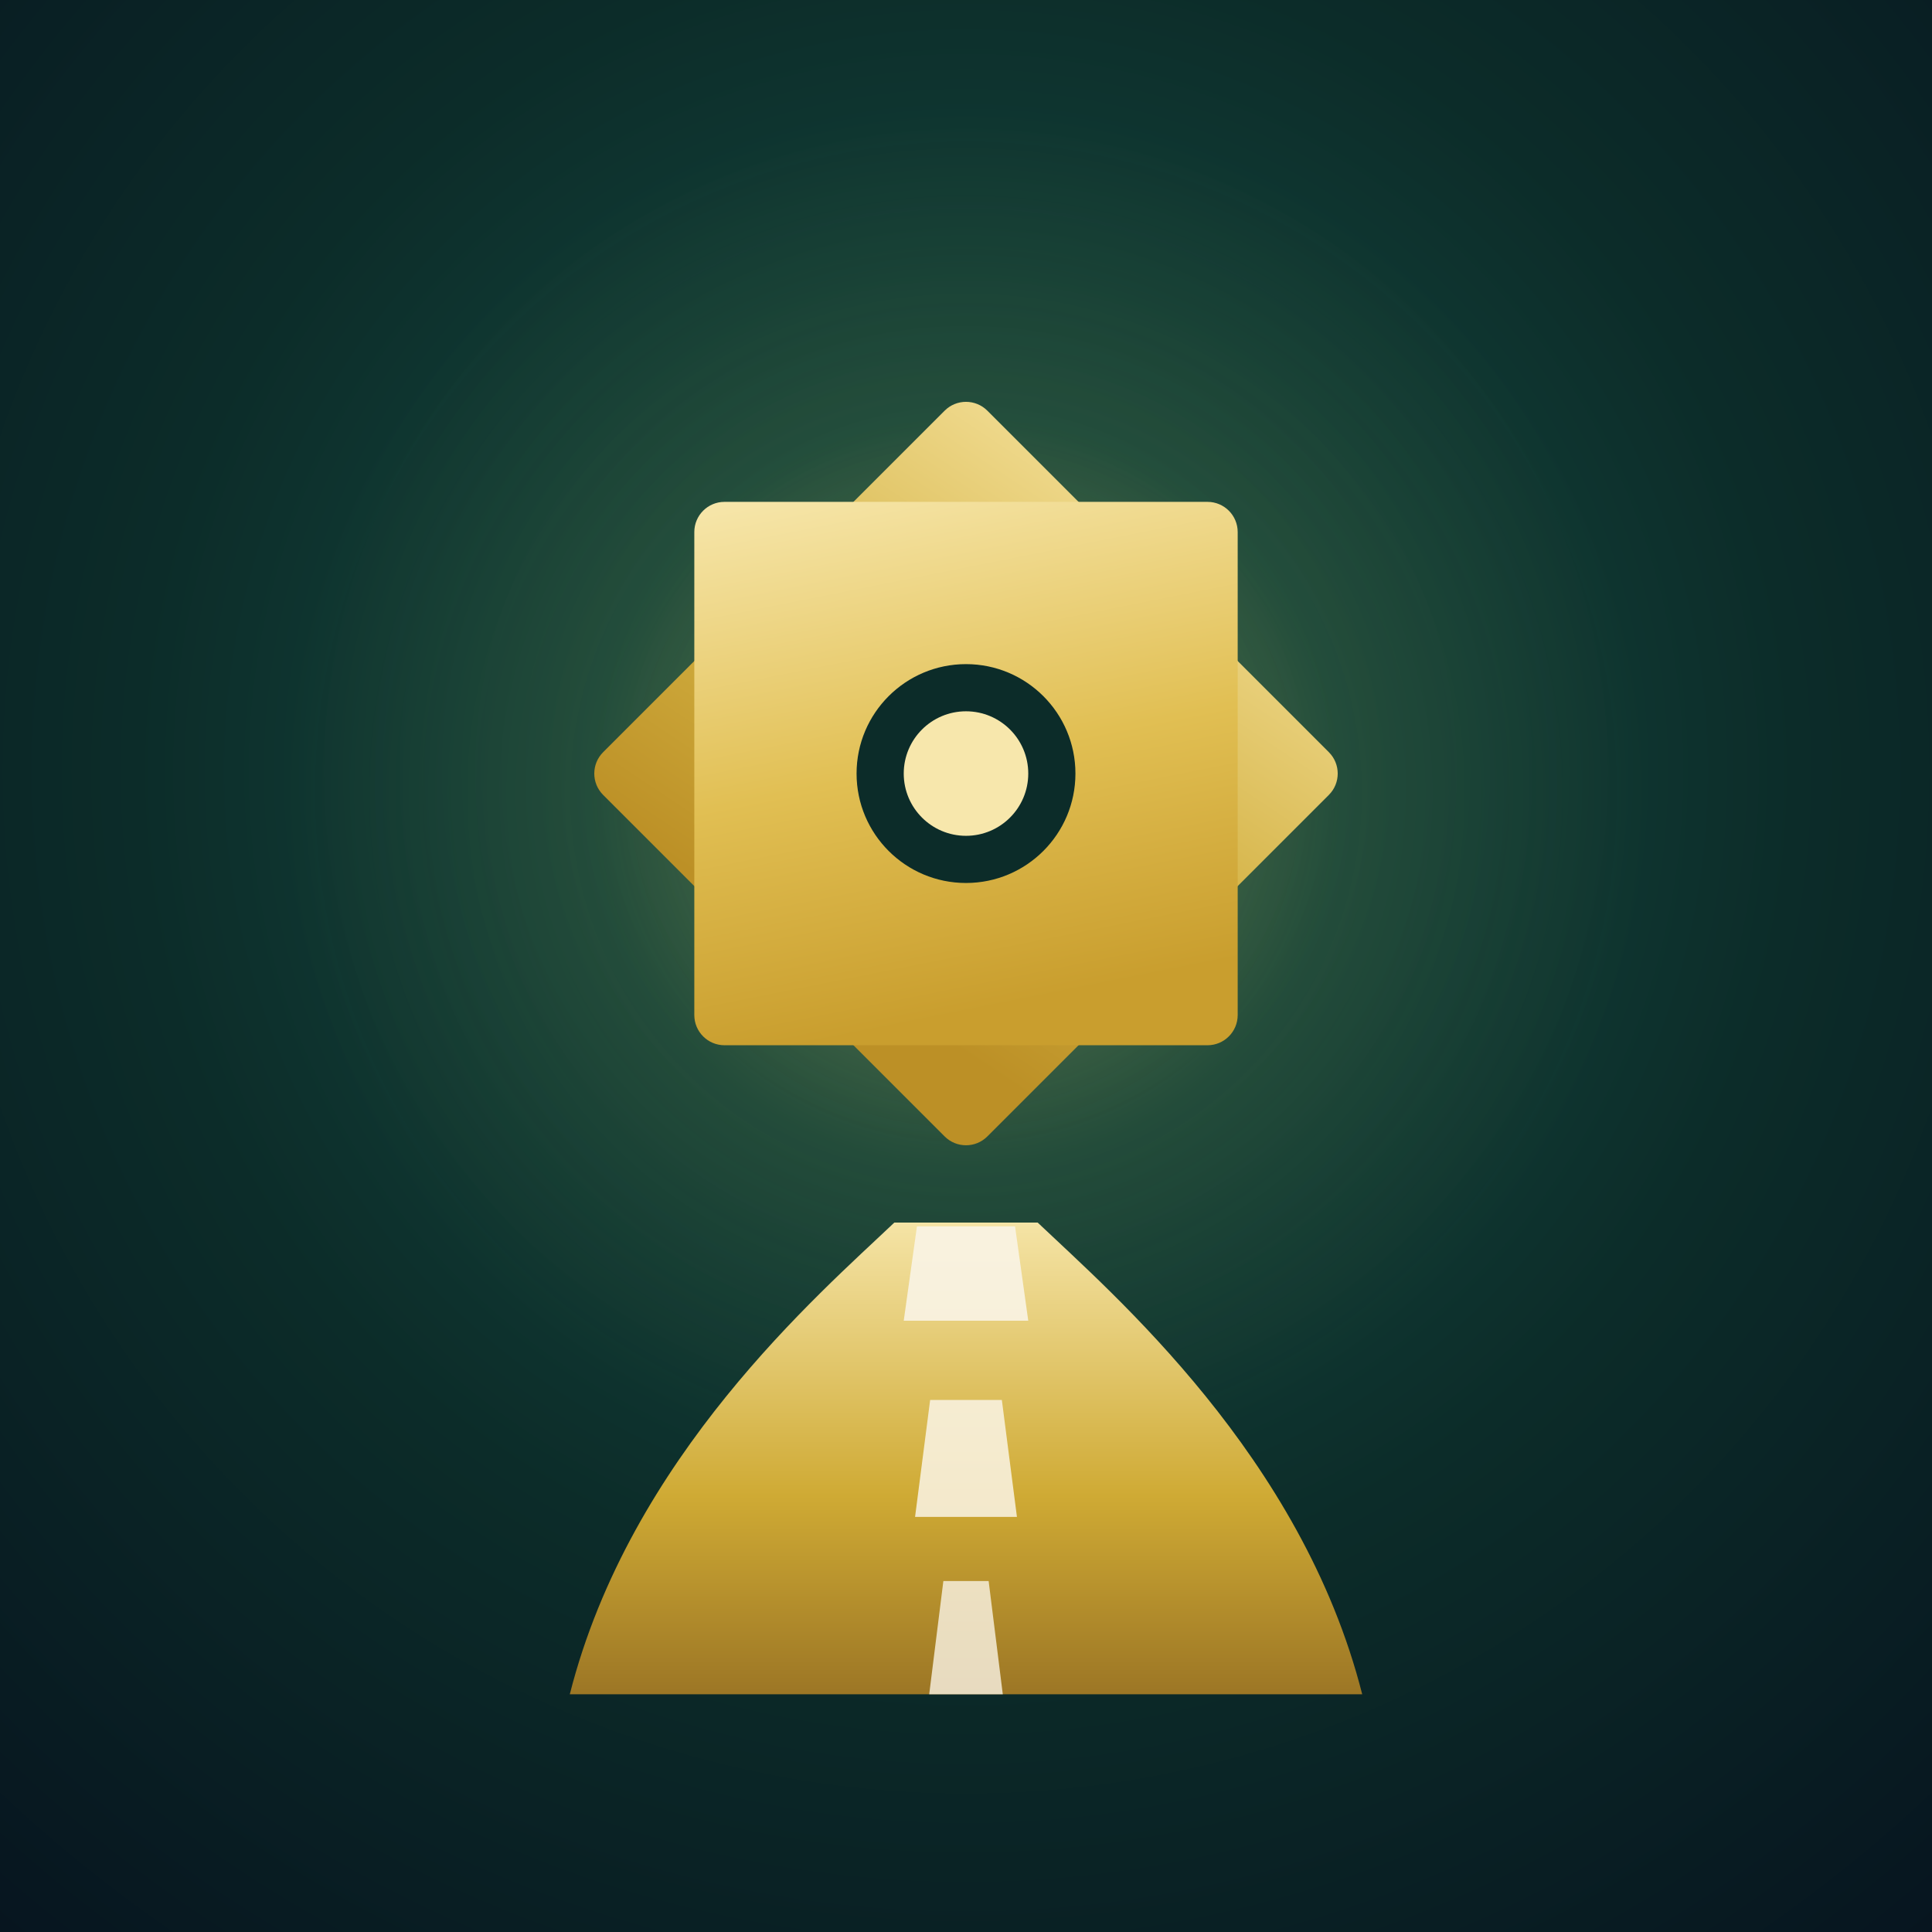
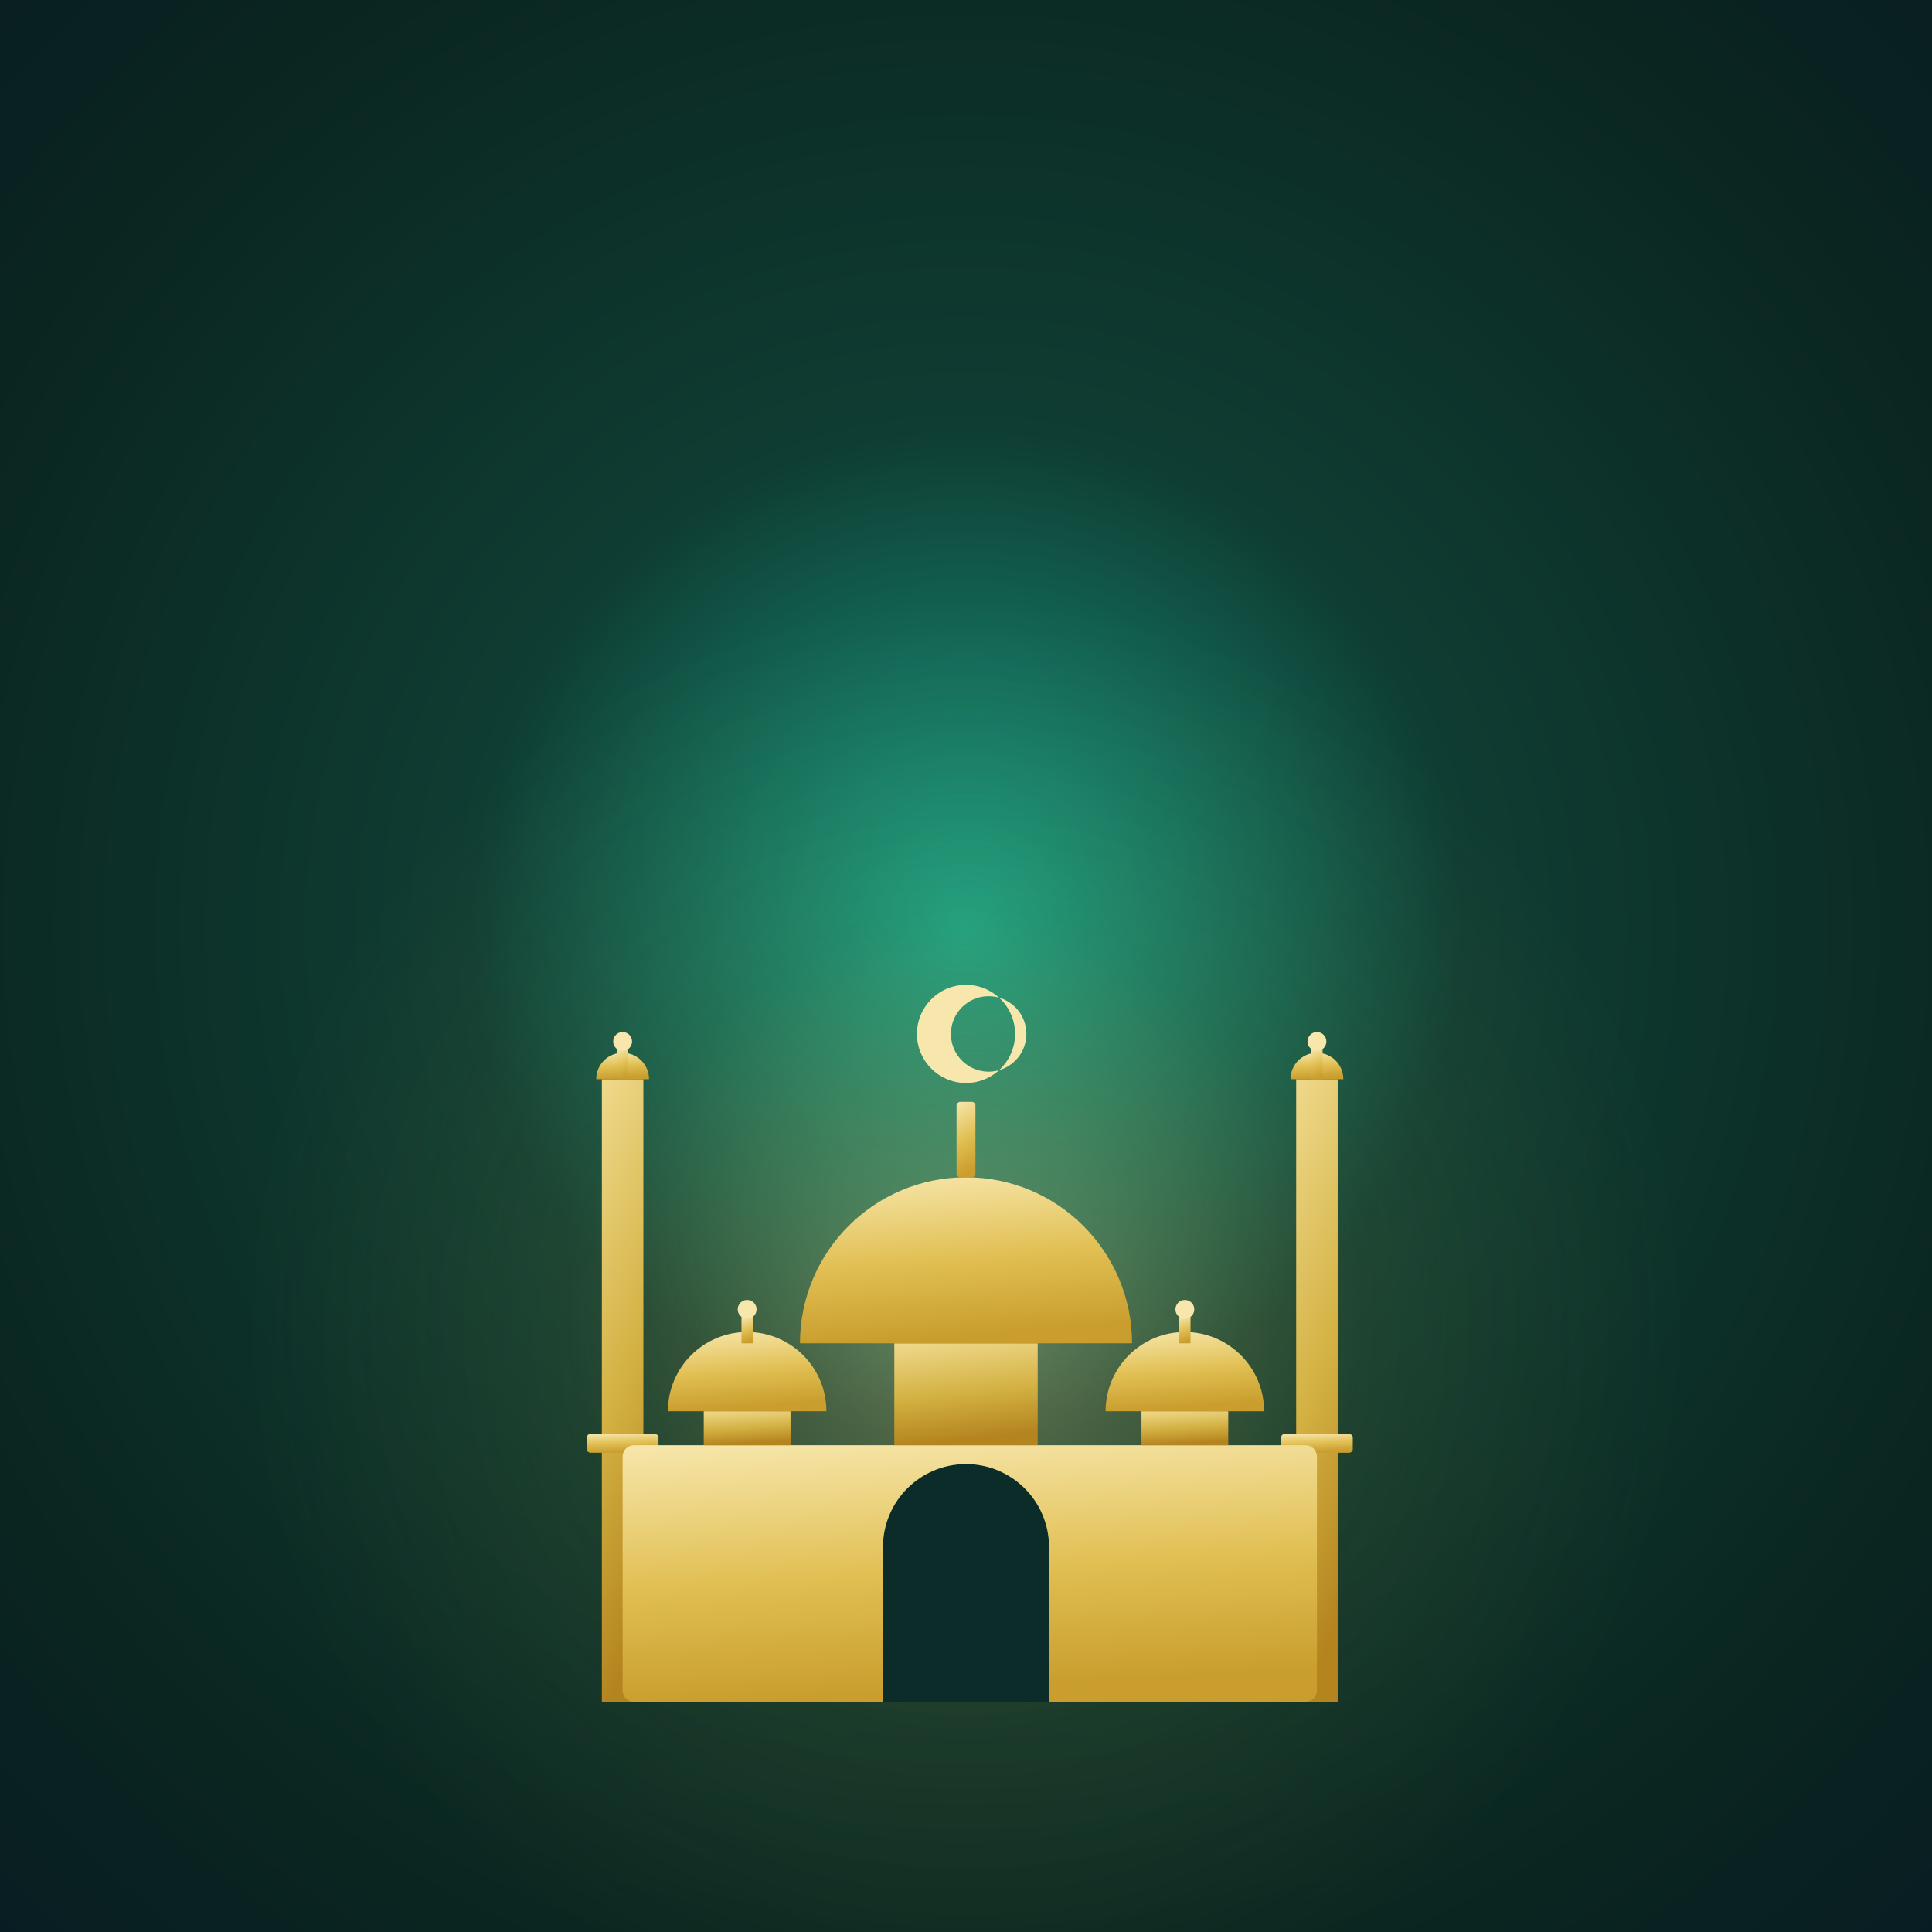
<svg xmlns="http://www.w3.org/2000/svg" width="1024" height="1024" viewBox="0 0 1024 1024">
  <defs>
-     <radialGradient id="bg" cx="50%" cy="40%" r="82%">
-       <stop offset="0%" stop-color="#17564A" />
-       <stop offset="52%" stop-color="#0C2C29" />
-       <stop offset="100%" stop-color="#06121E" />
+     <radialGradient id="bg" cx="50%" cy="48%" r="85%">
+       <stop offset="0%" stop-color="#16A085" />
+       <stop offset="30%" stop-color="#0F3D33" />
+       <stop offset="65%" stop-color="#0A2620" />
+       <stop offset="100%" stop-color="#071625" />
    </radialGradient>
-     <linearGradient id="road" x1="0" y1="1" x2="0" y2="0">
-       <stop offset="0%" stop-color="#9C7625" />
-       <stop offset="42%" stop-color="#CFAA34" />
-       <stop offset="100%" stop-color="#F5E4A6" />
-     </linearGradient>
-     <linearGradient id="sqA" x1="0" y1="0" x2="0.2" y2="1">
+     <linearGradient id="gA" x1="0" y1="0" x2="0.15" y2="1">
      <stop offset="0%" stop-color="#F7E7AC" />
      <stop offset="55%" stop-color="#E1BF53" />
      <stop offset="100%" stop-color="#C99E2E" />
    </linearGradient>
-     <linearGradient id="sqB" x1="0" y1="0" x2="0.2" y2="1">
+     <linearGradient id="gB" x1="0" y1="0" x2="0.15" y2="1">
      <stop offset="0%" stop-color="#EFD98C" />
      <stop offset="55%" stop-color="#D3B142" />
-       <stop offset="100%" stop-color="#BC9026" />
+       <stop offset="100%" stop-color="#B4841F" />
    </linearGradient>
    <radialGradient id="glow" cx="50%" cy="50%" r="50%">
-       <stop offset="0%" stop-color="#F6DE94" stop-opacity="0.40" />
-       <stop offset="55%" stop-color="#D4AF37" stop-opacity="0.09" />
+       <stop offset="0%" stop-color="#F6DE94" stop-opacity="0.38" />
+       <stop offset="55%" stop-color="#D4AF37" stop-opacity="0.08" />
      <stop offset="100%" stop-color="#D4AF37" stop-opacity="0" />
    </radialGradient>
-     <clipPath id="roadClip">
-       <path d="M 302 898 C 334 772 434 686 474 648 L 550 648 C 590 686 690 772 722 898 Z" />
-     </clipPath>
+     <g id="minaret">
+       <rect x="-11" y="-330" width="22" height="330" fill="url(#gB)" />
+       <rect x="-19" y="-142" width="38" height="10" rx="2" fill="url(#gA)" />
+       <path d="M -14 -330 A 14 14 0 0 1 14 -330 Z" fill="url(#gA)" />
+       <rect x="-3" y="-346" width="6" height="16" fill="url(#gA)" />
+       <circle cx="0" cy="-350" r="5" fill="#F7E7AC" />
+     </g>
+     <g id="sidedome">
+       <rect x="-23" y="-18" width="46" height="18" fill="url(#gB)" />
+       <path d="M -42 -18 A 42 42 0 0 1 42 -18 Z" fill="url(#gA)" />
+       <rect x="-3" y="-68" width="6" height="14" fill="url(#gA)" />
+       <circle cx="0" cy="-72" r="5" fill="#F7E7AC" />
+     </g>
    <g id="mark">
-       <path d="M 302 898 C 334 772 434 686 474 648 L 550 648 C 590 686 690 772 722 898 Z" fill="url(#road)" />
-       <g clip-path="url(#roadClip)">
-         <path d="M486 650 L538 650 L545 700 L479 700 Z" fill="#FAF4E6" fill-opacity="0.9" />
-         <path d="M493 742 L531 742 L539 804 L485 804 Z" fill="#FAF4E6" fill-opacity="0.85" />
-         <path d="M500 838 L524 838 L532 902 L492 902 Z" fill="#FAF4E6" fill-opacity="0.8" />
-       </g>
-       <rect x="368" y="266" width="288" height="288" rx="16" fill="url(#sqB)" transform="rotate(45 512 410)" />
-       <rect x="368" y="266" width="288" height="288" rx="16" fill="url(#sqA)" />
-       <circle cx="512" cy="410" r="58" fill="#0C2C29" />
-       <circle cx="512" cy="410" r="33" fill="#F7E7AC" />
+       <use href="#minaret" transform="translate(330 902)" />
+       <use href="#minaret" transform="translate(698 902)" />
+       <rect x="330" y="766" width="368" height="136" rx="6" fill="url(#gA)" />
+       <use href="#sidedome" transform="translate(396 766)" />
+       <use href="#sidedome" transform="translate(628 766)" />
+       <rect x="474" y="712" width="76" height="54" fill="url(#gB)" />
+       <path d="M 424 712 A 88 88 0 0 1 600 712 Z" fill="url(#gA)" />
+       <rect x="507" y="584" width="10" height="40" rx="2" fill="url(#gA)" />
+       <path fill-rule="evenodd" fill="#F7E7AC" d="M 538 548 A 26 26 0 1 1 486 548 A 26 26 0 1 1 538 548                M 544 548 A 20 20 0 1 0 504 548 A 20 20 0 1 0 544 548" />
+       <path d="M 468 902 L 468 820 A 44 44 0 0 1 556 820 L 556 902 Z" fill="#0C2C29" />
    </g>
  </defs>
  <rect width="1024" height="1024" fill="url(#bg)" />
-   <circle cx="512" cy="420" r="366" fill="url(#glow)" />
+   <circle cx="512" cy="700" r="380" fill="url(#glow)" />
  <use href="#mark" />
</svg>
